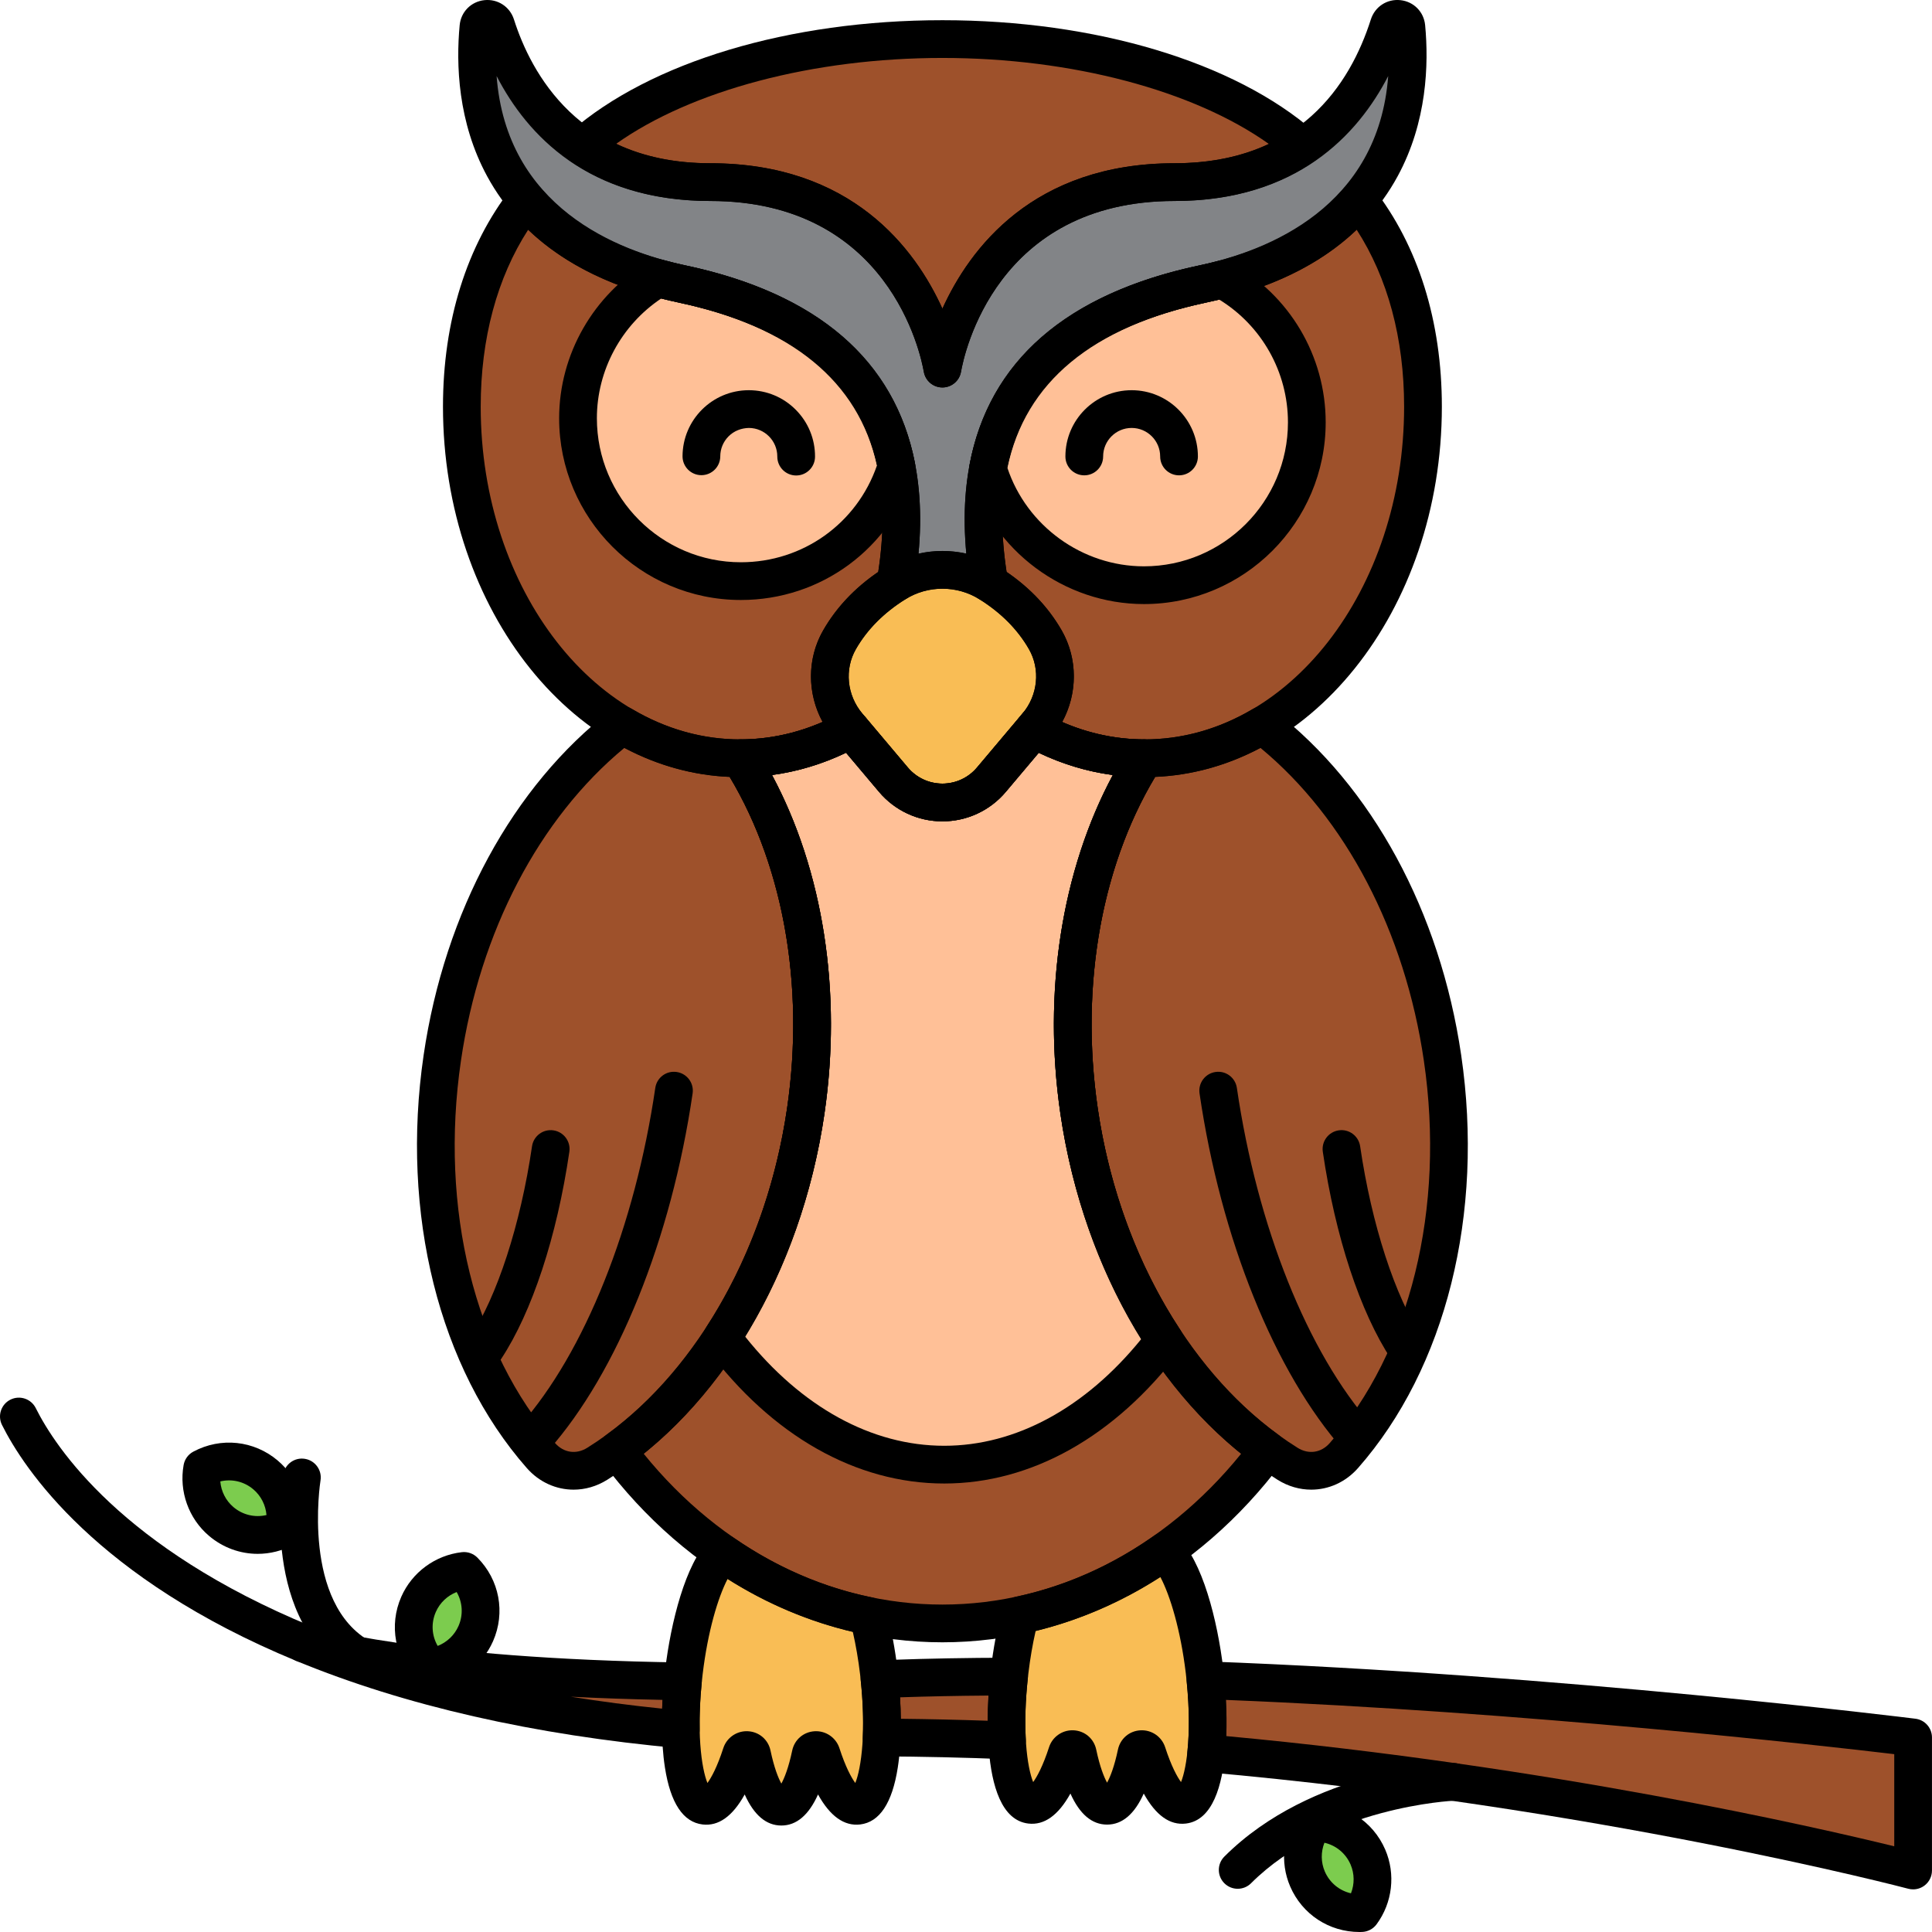
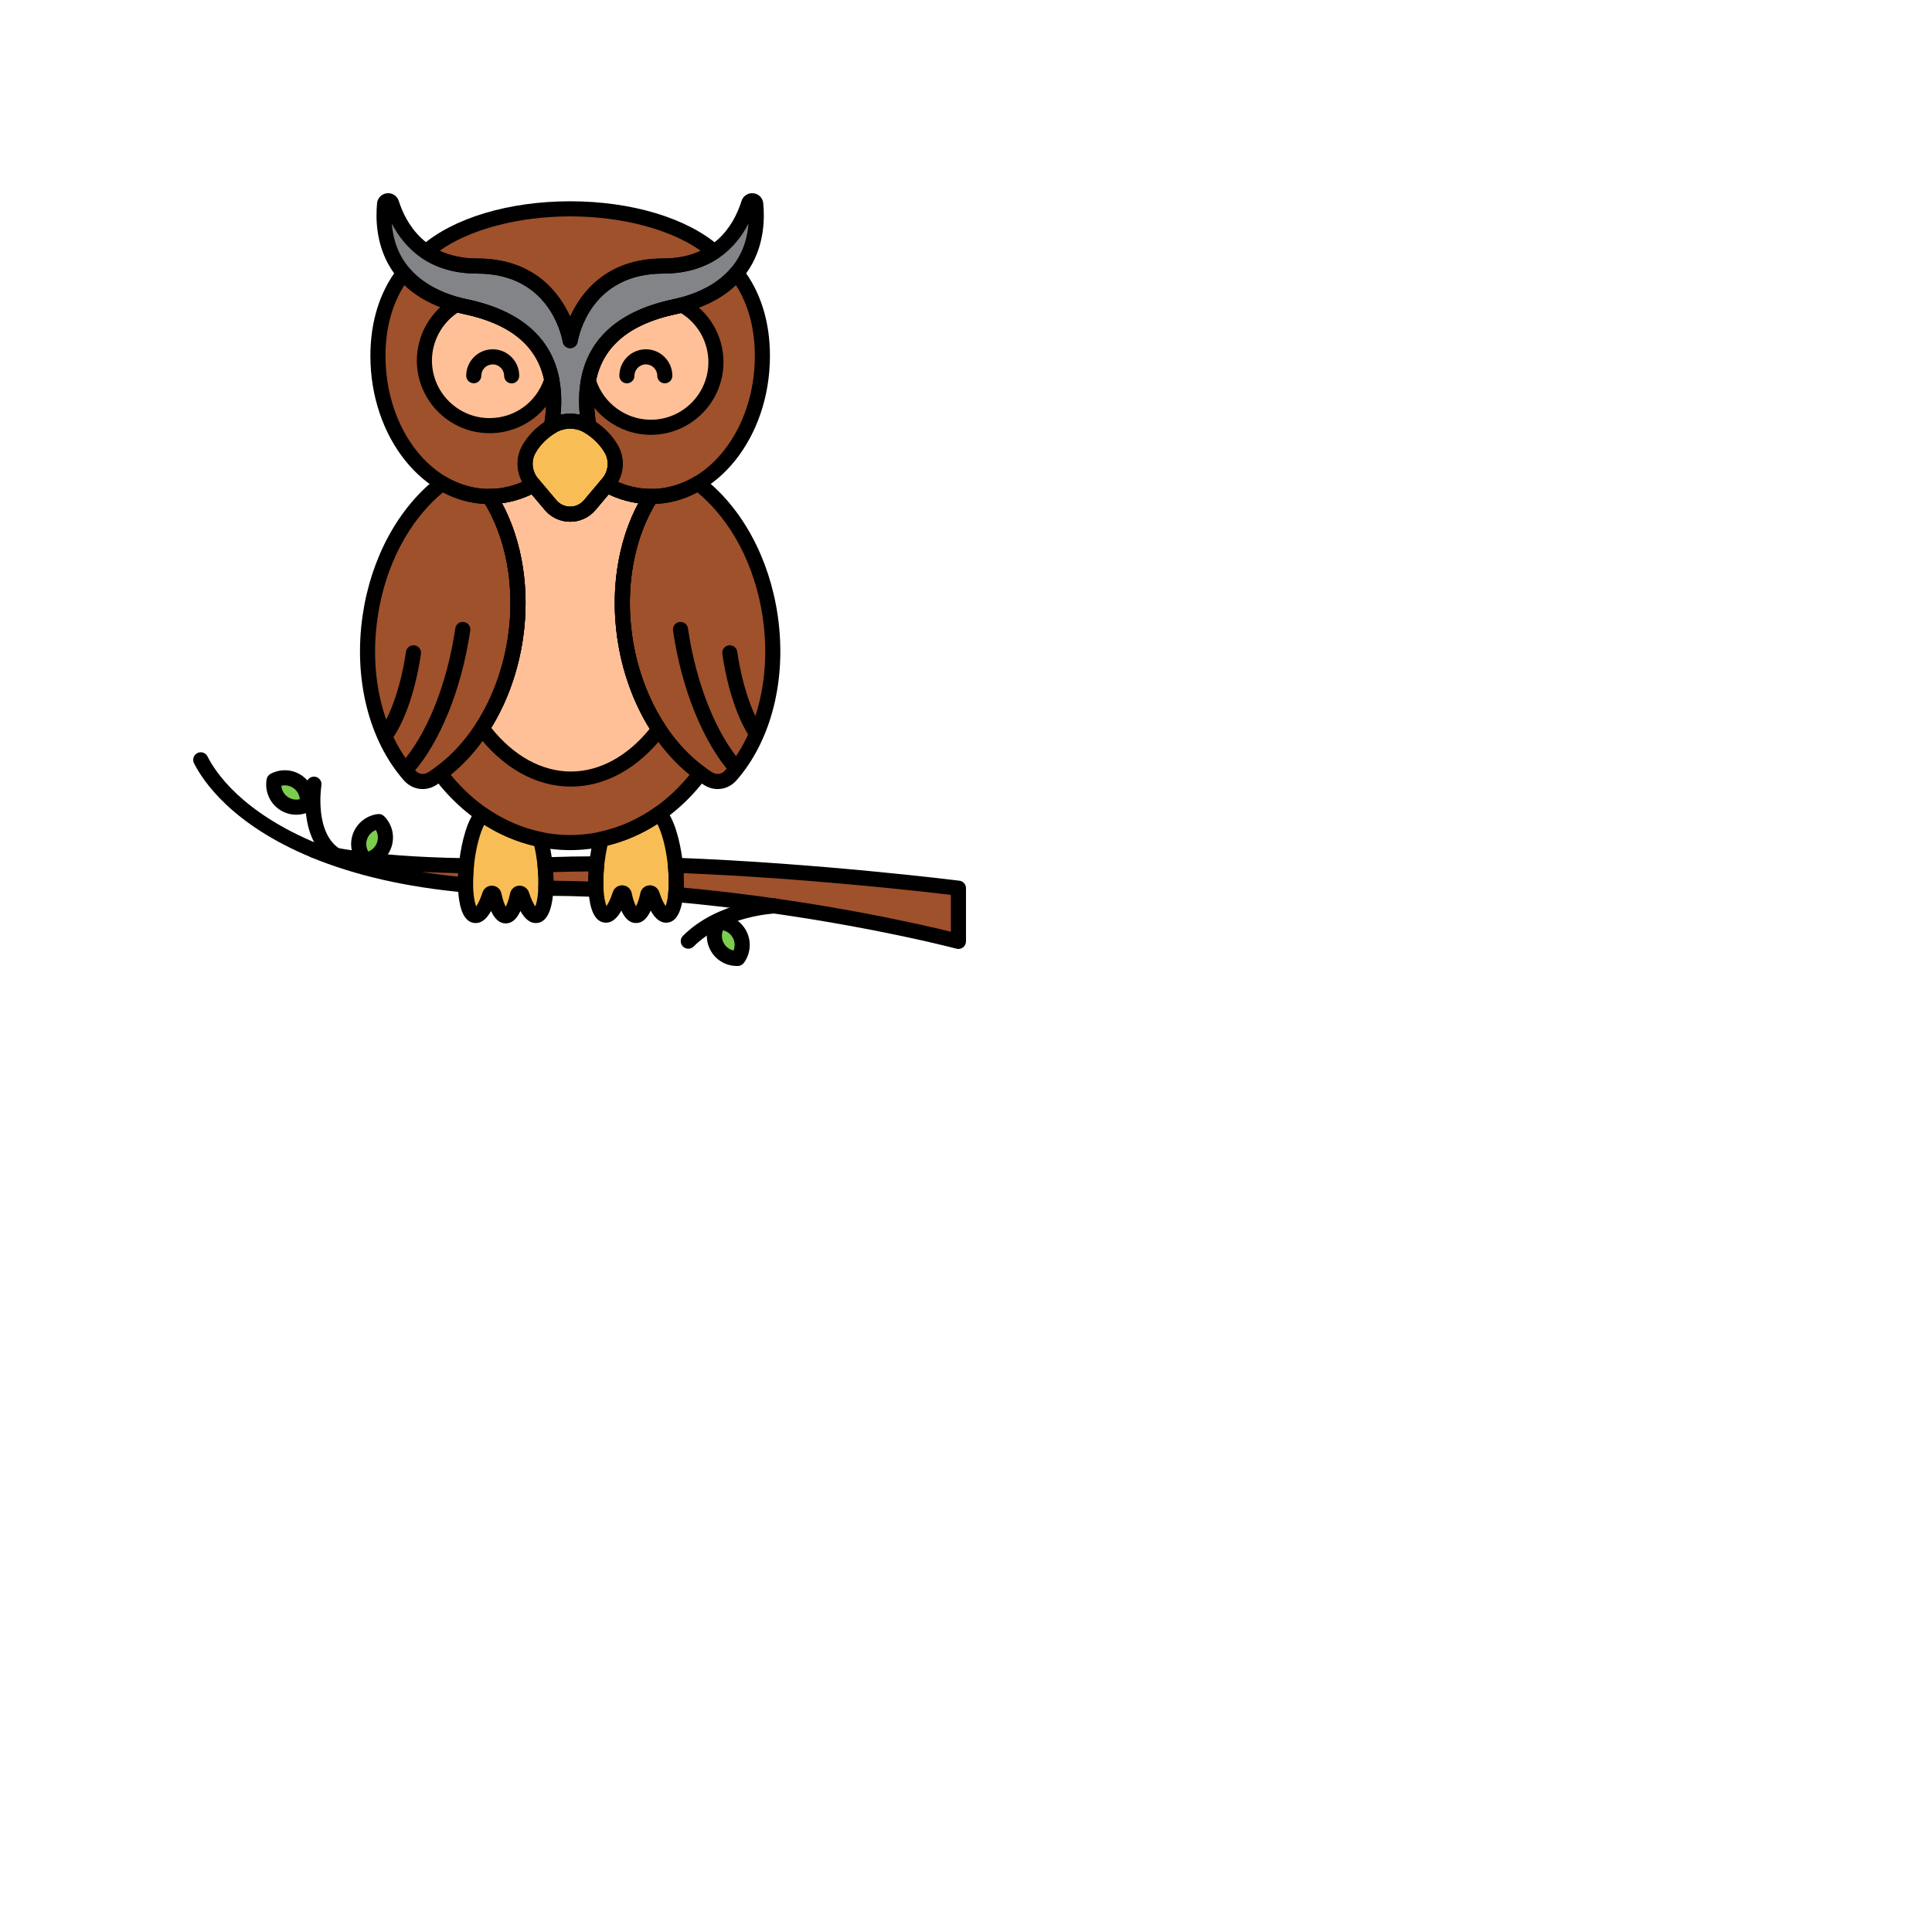
- <svg xmlns="http://www.w3.org/2000/svg" enable-background="new 0 0 256 256" height="512" viewBox="0 0 256 256" width="512">
+ <svg xmlns="http://www.w3.org/2000/svg" enable-background="new 0 0 512 512" height="100" viewBox="-64 -64 640 640" width="100">
  <path d="m26.792 194.557c2.64-1.416 5.984-1.167 8.404.89 2.108 1.793 2.971 4.5 2.516 7.041-2.64 1.416-5.984 1.167-8.404-.89-2.108-1.793-2.971-4.5-2.516-7.041z" fill="#7ccc4e" />
  <path d="m61.485 208.155c2.113 2.123 2.835 5.398 1.557 8.306-1.113 2.534-3.459 4.137-6.024 4.43-2.113-2.123-2.835-5.398-1.557-8.306 1.113-2.534 3.459-4.137 6.024-4.43z" fill="#7ccc4e" />
  <path d="m174.111 241.55c2.994-.101 5.883 1.602 7.142 4.518 1.097 2.541.672 5.351-.86 7.428-2.994.101-5.883-1.602-7.142-4.518-1.097-2.541-.673-5.351.86-7.428z" fill="#7ccc4e" />
  <g fill="#9e512b">
    <path d="m116.822 230.228c.1-2.318.015-4.948-.276-7.736.538-.018 1.056-.032 1.6-.052 5.042-.183 10.251-.272 15.556-.284-.331 3.07-.412 5.954-.273 8.448-5.476-.217-11.021-.348-16.607-.376z" />
    <path d="m159.735 222.64c47.377 1.743 93.763 7.579 93.763 7.579v17.632s-40.936-10.871-93.672-15.541c.284-2.718.27-6.059-.091-9.67z" />
    <path d="m40.238 217.776s13.968 4.504 50.252 5.012c-.225 2.259-.312 4.406-.276 6.367-20.664-1.873-37.115-6.075-49.976-11.379z" />
    <path d="m58.606 140.18c2.782-18.993 11.944-34.869 23.873-44.078 4.739 2.799 10.023 4.372 15.6 4.372.007 0 .014-.001.021-.001 7.712 12.123 11.275 28.933 8.665 46.761-3.068 20.95-13.888 38.136-27.636 46.732-2.48 1.551-5.517 1.106-7.448-1.091-10.706-12.178-16.143-31.745-13.075-52.695z" />
    <path d="m151.67 100.473c5.577 0 10.861-1.572 15.601-4.372 11.929 9.21 21.091 25.086 23.873 44.078 3.068 20.95-2.37 40.517-13.075 52.694-1.931 2.197-4.968 2.642-7.448 1.091-13.747-8.596-24.567-25.782-27.636-46.732-2.611-17.828.952-34.638 8.665-46.76.006 0 .013.001.02.001z" />
    <path d="m106.764 147.233c2.611-17.828-.953-34.638-8.665-46.761 5.206-.004 10.148-1.395 14.636-3.86l5.65 6.703c3.391 4.023 9.588 4.023 12.979 0l6.035-7.159-.391.464c4.489 2.465 9.435 3.849 14.642 3.853-7.712 12.123-11.275 28.933-8.665 46.76 2.868 19.585 12.513 35.877 24.989 44.94-10.47 14.048-25.89 22.941-43.099 22.941-17.21 0-32.629-8.893-43.099-22.941 12.475-9.063 22.12-25.355 24.988-44.94z" />
    <path d="m94.105 24.131c-7.27 0-12.772-1.924-16.937-4.729.007-.005.014-.011.021-.016 9.701-8.509 27.423-14.208 47.686-14.208s37.986 5.699 47.687 14.209c.007.005.013.01.02.015-4.166 2.806-9.667 4.729-16.937 4.729-25.989 0-30.476 23.026-30.77 24.711-.294-1.685-4.781-24.711-30.77-24.711z" />
    <path d="m137.398 96.156c2.712-3.217 3.195-7.743 1.111-11.38-1.416-2.471-3.712-5.185-7.423-7.502-2.637-15.417.317-33.712 28.335-39.655 10.102-2.143 16.545-6.286 20.608-11.119 5.315 6.821 8.523 16.066 8.523 27.384 0 25.73-16.513 46.589-36.883 46.589-5.215 0-10.168-1.385-14.663-3.853z" />
    <path d="m69.72 26.5c4.063 4.832 10.507 8.976 20.609 11.119 28.016 5.943 30.972 24.238 28.336 39.654-3.712 2.317-6.008 5.032-7.424 7.503-2.084 3.636-1.601 8.162 1.111 11.38l.385.457c-4.494 2.468-9.443 3.861-14.657 3.861-20.37 0-36.882-20.858-36.882-46.589-.002-11.319 3.207-20.564 8.522-27.385z" />
  </g>
  <path d="m63.399 3.569c.122-1.293 1.929-1.465 2.324-.227 2.474 7.765 9.447 20.79 28.382 20.79 25.989 0 30.476 23.026 30.77 24.711.294-1.684 4.781-24.711 30.77-24.711 18.935 0 25.908-13.025 28.382-20.79.395-1.238 2.201-1.066 2.324.227.917 9.693-.864 28.521-26.929 34.05-28.017 5.943-30.973 24.238-28.336 39.654-.017-.011-.035-.022-.052-.033-3.753-2.33-8.563-2.33-12.316 0l-.052.033c2.637-15.417-.32-33.712-28.336-39.654-26.067-5.529-27.848-24.357-26.931-34.05z" fill="#828487" />
  <path d="m98.1 100.472c5.206-.004 10.148-1.395 14.636-3.86l5.65 6.703c3.391 4.023 9.588 4.023 12.979 0l6.035-7.159-.391.464c4.489 2.465 9.435 3.849 14.642 3.853-7.712 12.123-11.275 28.933-8.665 46.76 1.688 11.524 5.734 21.892 11.311 30.334-7.79 10.268-17.997 16.507-29.182 16.507-11.307 0-21.617-6.371-29.438-16.839 5.463-8.381 9.424-18.629 11.089-30.001 2.609-17.829-.954-34.639-8.666-46.762z" fill="#ffc097" />
  <path d="m159.421 37.619c.864-.183 1.696-.383 2.508-.595 6.692 3.665 11.231 10.77 11.231 18.938 0 11.918-9.662 21.58-21.58 21.58-9.772 0-18.016-6.499-20.673-15.407 1.986-10.693 9.437-20.47 28.514-24.516z" fill="#ffc097" />
  <path d="m87.214 36.853c1.002.274 2.03.535 3.114.766 18.89 4.007 26.382 13.631 28.456 24.201-2.726 8.794-10.924 15.182-20.615 15.182-11.918 0-21.58-9.662-21.58-21.58 0-7.914 4.273-14.813 10.625-18.569z" fill="#ffc097" />
  <path d="m95.764 205.795c5.841 4.052 12.353 6.921 19.297 8.327.582 2.227 1.064 4.739 1.386 7.427 1.135 9.467-.104 17.4-2.767 17.719-1.636.196-3.427-2.528-4.829-6.853-.235-.725-1.278-.687-1.435.059-.885 4.197-2.293 6.917-3.882 6.917s-2.998-2.719-3.882-6.917c-.157-.746-1.2-.784-1.435-.059-1.402 4.324-3.194 7.049-4.829 6.853-2.662-.319-3.901-8.252-2.767-17.719.892-7.454 2.991-13.617 5.143-15.754z" fill="#f9bd55" />
  <path d="m135.162 214.014c6.907-1.469 13.383-4.373 19.183-8.463 2.193 2.023 4.352 8.285 5.262 15.875 1.135 9.467-.104 17.4-2.767 17.719-1.636.196-3.427-2.528-4.829-6.853-.235-.725-1.278-.687-1.435.059-.885 4.197-2.293 6.917-3.882 6.917s-2.998-2.719-3.882-6.917c-.157-.746-1.2-.784-1.435-.059-1.402 4.324-3.194 7.049-4.829 6.853-2.662-.319-3.901-8.252-2.767-17.719.32-2.682.802-5.188 1.381-7.412z" fill="#f9bd55" />
  <path d="m111.24 84.776c1.411-2.461 3.69-5.164 7.375-7.475 3.812-2.39 8.707-2.39 12.519 0 3.685 2.311 5.965 5.014 7.375 7.475 2.084 3.636 1.601 8.162-1.111 11.38l-6.035 7.159c-3.391 4.023-9.588 4.023-12.979 0l-6.035-7.159c-2.71-3.218-3.193-7.744-1.109-11.38z" fill="#f9bd55" />
  <path d="m40.236 220.277c-.317 0-.64-.061-.952-.189-26.585-10.964-36.143-25.523-39.019-31.274-.617-1.235-.117-2.737 1.118-3.354 1.235-.616 2.737-.117 3.354 1.118 2.624 5.248 11.428 18.568 36.452 28.889 1.276.526 1.884 1.988 1.358 3.264-.396.963-1.328 1.546-2.311 1.546z" />
  <path d="m133.43 233.104c-.033 0-.066 0-.099-.002-5.572-.221-11.131-.347-16.521-.375-.68-.003-1.328-.283-1.797-.775s-.717-1.153-.688-1.832c.096-2.24.004-4.788-.265-7.369-.072-.69.146-1.379.601-1.902s1.108-.833 1.801-.856l1.595-.051c4.858-.177 10.121-.273 15.64-.286h.006c.709 0 1.384.301 1.858.828.476.528.703 1.234.627 1.94-.307 2.842-.397 5.623-.263 8.042.039.703-.221 1.39-.714 1.893-.471.477-1.112.745-1.781.745zm-14.07-5.356c3.784.041 7.636.127 11.506.26.004-1.081.042-2.2.113-3.338-4.093.031-8.022.109-11.724.234.06.968.095 1.917.105 2.844z" />
  <path d="m253.498 250.351c-.215 0-.43-.027-.642-.083-.407-.108-41.356-10.873-93.251-15.467-.667-.059-1.283-.383-1.709-.9s-.626-1.184-.557-1.85c.275-2.634.243-5.802-.093-9.161-.072-.719.17-1.434.665-1.96.494-.526 1.188-.808 1.914-.787 46.945 1.728 93.519 7.539 93.984 7.597 1.25.157 2.188 1.22 2.188 2.48v17.632c0 .776-.36 1.508-.976 1.981-.441.339-.978.518-1.523.518zm-91.009-20.309c42.966 3.987 78.098 12.053 88.509 14.603v-12.21c-9.515-1.133-48.569-5.58-88.556-7.188.09 1.67.106 3.281.047 4.795z" />
  <path d="m90.213 231.655c-.075 0-.15-.003-.226-.01-19.286-1.748-36.344-5.636-50.703-11.557-1.241-.512-1.856-1.912-1.394-3.172.462-1.259 1.832-1.928 3.11-1.52.138.044 14.207 4.398 49.524 4.893.7.01 1.363.312 1.83.834s.692 1.216.623 1.913c-.21 2.115-.299 4.158-.265 6.074.013.71-.277 1.392-.797 1.876-.464.431-1.073.669-1.702.669zm-14.577-6.832c3.92.629 7.955 1.157 12.103 1.582.014-.384.031-.772.053-1.162-4.388-.087-8.434-.232-12.156-.42z" />
  <path d="m164.002 250.273c-.64 0-1.279-.244-1.768-.732-.977-.976-.977-2.559 0-3.535 11.561-11.561 29.487-12.37 30.245-12.398 1.372-.06 2.541 1.023 2.593 2.403.053 1.378-1.022 2.539-2.4 2.593-.166.007-16.751.786-26.902 10.938-.489.487-1.128.731-1.768.731z" />
  <path d="m48 222.273c-.404 0-.814-.098-1.195-.306-12.418-6.774-9.403-25.799-9.269-26.606.227-1.361 1.51-2.287 2.877-2.055 1.361.227 2.281 1.513 2.055 2.874-.03.184-2.557 16.331 6.731 21.397 1.212.661 1.659 2.18.998 3.392-.454.833-1.312 1.304-2.197 1.304z" />
  <path d="m34.147 205.893c-2.314 0-4.602-.811-6.459-2.39-2.697-2.293-3.983-5.89-3.357-9.387.135-.752.606-1.401 1.279-1.762 3.653-1.959 8.051-1.493 11.205 1.188 2.697 2.294 3.983 5.891 3.357 9.387-.135.752-.606 1.401-1.279 1.762-1.501.807-3.13 1.202-4.746 1.202zm-4.956-9.598c.108 1.304.723 2.537 1.736 3.399 1.237 1.052 2.861 1.422 4.384 1.056-.108-1.304-.722-2.537-1.736-3.399-1.237-1.052-2.859-1.421-4.384-1.056z" />
  <path d="m57.019 223.391c-.661 0-1.3-.262-1.772-.736-2.925-2.938-3.739-7.286-2.075-11.075 1.424-3.242 4.5-5.505 8.029-5.909.758-.086 1.517.179 2.055.72 2.925 2.938 3.74 7.285 2.075 11.075-1.424 3.242-4.501 5.506-8.029 5.909-.094.011-.189.016-.283.016zm3.489-12.439c-1.218.478-2.223 1.42-2.758 2.638-.653 1.487-.542 3.147.246 4.503 1.218-.478 2.223-1.42 2.758-2.638.653-1.487.541-3.146-.246-4.503z" />
  <path d="m180.128 256c-4.003 0-7.578-2.337-9.172-6.031-1.403-3.251-.965-7.046 1.144-9.903.454-.614 1.163-.988 1.927-1.014 4.16-.141 7.882 2.225 9.521 6.025 1.403 3.25.965 7.044-1.144 9.902-.453.615-1.163.989-1.927 1.015-.117.004-.233.006-.349.006zm-4.635-11.829c-.479 1.216-.475 2.594.053 3.816.645 1.491 1.936 2.54 3.464 2.887.48-1.217.475-2.594-.052-3.816-.645-1.491-1.936-2.539-3.465-2.887z" />
  <path d="m76.002 197.387c-2.297 0-4.545-.981-6.199-2.863-11.638-13.237-16.749-33.688-13.671-54.707 2.785-19.013 11.831-35.668 24.819-45.695.809-.625 1.917-.694 2.799-.174 4.508 2.663 9.313 4.016 14.284 4.024.023 0 .045-.001.066-.001.855 0 1.65.437 2.109 1.158 8.331 13.095 11.622 30.76 9.029 48.465-3.079 21.018-13.839 39.144-28.784 48.489-1.401.877-2.937 1.304-4.452 1.304zm-14.923-56.845c-2.868 19.585 1.797 38.531 12.479 50.681 1.129 1.284 2.794 1.529 4.246.623 13.717-8.577 23.619-25.39 26.487-44.975 2.347-16.027-.423-31.947-7.604-43.927-4.839-.207-9.523-1.495-13.961-3.84-11.287 9.337-19.142 24.334-21.647 41.438z" />
  <path d="m70.818 193.002c-.589 0-1.18-.207-1.656-.628-1.034-.915-1.13-2.495-.215-3.529 8.507-9.613 15.191-26.32 17.882-44.69.2-1.366 1.46-2.316 2.836-2.111 1.366.2 2.312 1.47 2.111 2.836-2.825 19.292-9.96 36.967-19.085 47.279-.493.558-1.181.843-1.873.843z" />
  <path d="m64.307 181.205c-.472 0-.95-.134-1.374-.413-1.153-.76-1.471-2.311-.711-3.463 3.661-5.552 6.753-15.062 8.273-25.44.2-1.366 1.467-2.312 2.836-2.111 1.366.2 2.312 1.47 2.111 2.836-1.645 11.231-4.942 21.243-9.046 27.467-.48.728-1.277 1.124-2.089 1.124z" />
  <path d="m179.903 193.002c-.691 0-1.379-.285-1.873-.843-9.125-10.312-16.26-27.986-19.085-47.279-.2-1.366.745-2.636 2.111-2.836 1.369-.206 2.637.746 2.836 2.111 2.69 18.37 9.375 35.077 17.882 44.69.915 1.034.818 2.614-.216 3.529-.475.421-1.066.628-1.655.628z" />
  <path d="m186.414 181.205c-.812 0-1.608-.396-2.089-1.125-4.104-6.225-7.4-16.237-9.046-27.467-.2-1.366.745-2.636 2.111-2.836 1.37-.205 2.635.746 2.836 2.111 1.52 10.377 4.612 19.887 8.272 25.44.761 1.153.441 2.704-.711 3.463-.423.28-.9.414-1.373.414z" />
  <path d="m173.746 197.387c-1.515 0-3.05-.427-4.451-1.303-14.945-9.345-25.706-27.472-28.784-48.489-2.593-17.706.698-35.371 9.029-48.464.459-.721 1.255-1.158 2.109-1.158h.021c4.986 0 9.808-1.354 14.329-4.024.88-.519 1.989-.452 2.799.174 12.988 10.027 22.034 26.683 24.818 45.695 3.078 21.018-2.032 41.469-13.67 54.707-1.655 1.881-3.903 2.862-6.2 2.862zm-20.684-94.444c-7.181 11.979-9.95 27.899-7.604 43.927 2.868 19.584 12.771 36.397 26.487 44.975 1.452.908 3.117.662 4.245-.622 10.683-12.15 15.347-31.096 12.479-50.681-2.505-17.104-10.359-32.101-21.646-41.438-4.439 2.345-9.122 3.633-13.961 3.839z" />
  <path d="m124.875 217.614c-17.322 0-33.761-8.729-45.104-23.947-.399-.536-.568-1.209-.467-1.87s.461-1.254 1.002-1.646c12.365-8.983 21.331-25.162 23.985-43.28 2.421-16.536-.604-32.958-8.301-45.057-.49-.77-.521-1.745-.083-2.544.438-.8 1.278-1.297 2.19-1.298 4.63-.003 9.15-1.198 13.434-3.551 1.044-.573 2.348-.33 3.115.58l5.65 6.703c1.14 1.353 2.809 2.129 4.578 2.129s3.438-.776 4.579-2.129l5.61-6.657c.011-.013.022-.026.033-.04l.392-.464c.89-1.054 2.466-1.188 3.522-.298.316.267.55.596.698.955 3.829 1.838 7.839 2.771 11.942 2.773.912 0 1.751.498 2.19 1.298.438.799.406 1.774-.083 2.544-7.696 12.097-10.722 28.52-8.301 45.056 2.653 18.117 11.619 34.296 23.985 43.28.54.393.901.986 1.002 1.646s-.067 1.334-.467 1.87c-11.341 15.218-27.781 23.947-45.101 23.947zm-39.583-24.988c10.303 12.734 24.604 19.988 39.583 19.988 14.978 0 29.279-7.253 39.583-19.988-12.368-9.99-21.249-26.611-23.946-45.031-2.364-16.146.164-32.258 6.945-44.9-3.361-.447-6.646-1.431-9.818-2.944l-4.362 5.175c-2.092 2.482-5.154 3.906-8.401 3.906-3.247 0-6.309-1.424-8.4-3.907l-4.368-5.182c-3.174 1.515-6.457 2.5-9.813 2.949 6.781 12.644 9.311 28.756 6.946 44.902-2.701 18.422-11.581 35.042-23.949 45.032zm21.473-45.393h.01z" />
  <path d="m103.534 241.891c-2.005 0-3.631-1.38-4.858-4.114-1.603 2.893-3.465 4.226-5.586 3.974-2.573-.308-4.249-2.84-4.98-7.526-.557-3.566-.547-8.174.028-12.973.75-6.26 2.685-14.074 5.865-17.231.855-.849 2.195-.968 3.186-.28 5.69 3.947 11.87 6.616 18.368 7.931.936.189 1.682.895 1.923 1.818.638 2.441 1.125 5.053 1.45 7.761.575 4.799.585 9.407.028 12.973-.731 4.686-2.407 7.218-4.979 7.526-2.112.25-3.983-1.082-5.587-3.974-1.227 2.735-2.853 4.115-4.858 4.115zm-9.376-4.919h.01zm4.775-7.579c.057 0 .114.002.172.005 1.483.078 2.686 1.108 2.992 2.562.481 2.282 1.031 3.643 1.437 4.376.405-.733.955-2.095 1.436-4.376.307-1.454 1.509-2.483 2.992-2.562 1.47-.077 2.814.847 3.268 2.248.806 2.486 1.579 3.896 2.1 4.612.778-1.891 1.53-6.946.635-14.41-.232-1.942-.555-3.824-.962-5.615-5.818-1.364-11.385-3.716-16.595-7.012-1.281 2.467-2.626 6.963-3.304 12.626-.895 7.464-.144 12.519.635 14.41.521-.716 1.294-2.125 2.1-4.612.434-1.346 1.692-2.252 3.094-2.252z" />
  <path d="m146.693 241.769c-2.005 0-3.631-1.38-4.857-4.115-1.604 2.893-3.475 4.229-5.586 3.975-7.1-.852-5.192-18.491-4.952-20.499.323-2.7.81-5.306 1.445-7.745.238-.916.974-1.619 1.899-1.815 6.49-1.38 12.635-4.092 18.262-8.061.962-.681 2.27-.594 3.136.206 3.284 3.03 5.278 10.983 6.049 17.416.24 2.008 2.147 19.647-4.95 20.499-2.126.252-3.984-1.081-5.588-3.974-1.227 2.733-2.852 4.113-4.858 4.113zm-9.375-4.919h.01zm4.775-7.58c.057 0 .113.001.17.004 1.484.078 2.688 1.107 2.994 2.562.481 2.282 1.031 3.643 1.437 4.377.405-.734.956-2.095 1.437-4.376.307-1.455 1.51-2.484 2.993-2.562 1.493-.075 2.813.849 3.267 2.25.806 2.485 1.578 3.893 2.1 4.609.778-1.891 1.529-6.946.635-14.41-.688-5.744-2.08-10.326-3.371-12.759-5.168 3.327-10.711 5.723-16.527 7.143-.408 1.793-.73 3.676-.963 5.617-.895 7.464-.144 12.519.635 14.41.521-.717 1.294-2.126 2.101-4.612.432-1.346 1.689-2.253 3.092-2.253zm7.54 3.794c0 .001.001.003.001.004 0-.002-.001-.003-.001-.004zm-5.878-.002c0 .001-.001.002-.001.004 0-.002.001-.004.001-.004z" />
  <path d="m124.875 51.342c-1.215 0-2.254-.874-2.463-2.071-.404-2.317-4.627-22.64-28.307-22.64-7.086 0-13.254-1.735-18.334-5.156-.68-.458-1.092-1.22-1.104-2.04-.01-.768.333-1.495.925-1.976 10.594-9.258 29.009-14.782 49.282-14.782 20.275 0 38.694 5.527 49.288 14.787.589.48.93 1.205.919 1.971-.012.819-.424 1.582-1.104 2.039-5.079 3.421-11.247 5.156-18.333 5.156-23.673 0-27.903 20.323-28.307 22.64-.209 1.198-1.248 2.072-2.462 2.072zm-43.247-32.275c3.612 1.704 7.793 2.564 12.477 2.564 18.762 0 27.178 11.337 30.771 19.269 3.593-7.931 12.01-19.269 30.769-19.269 4.684 0 8.864-.861 12.477-2.564-9.971-7.083-26.112-11.389-43.247-11.389s-33.276 4.306-43.247 11.389z" />
  <path d="m151.67 102.973c-5.498 0-10.837-1.4-15.866-4.162-.657-.361-1.118-.998-1.255-1.734-.137-.737.064-1.497.548-2.07l.39-.462c2.044-2.424 2.387-5.85.854-8.525-1.492-2.602-3.706-4.831-6.579-6.625-.604-.378-1.02-.996-1.14-1.699-3.898-22.789 6.573-37.493 30.281-42.522 8.535-1.811 14.999-5.27 19.214-10.282.485-.578 1.21-.92 1.96-.891.754.014 1.462.368 1.925.963 5.922 7.601 9.052 17.601 9.052 28.921-.001 27.067-17.668 49.088-39.384 49.088zm-10.927-7.301c3.521 1.528 7.186 2.301 10.927 2.301 18.959 0 34.383-19.778 34.383-44.089 0-9.026-2.167-17.066-6.293-23.451-4.847 4.631-11.498 7.865-19.82 9.631-20.846 4.422-29.544 16.112-26.562 35.72 3.116 2.126 5.568 4.729 7.301 7.748 2.152 3.758 2.118 8.375.064 12.14z" />
  <path d="m98.079 102.973c-21.715 0-39.382-22.021-39.382-49.089 0-11.32 3.13-21.32 9.051-28.921.464-.595 1.171-.949 1.925-.963.756-.034 1.475.313 1.96.891 4.215 5.012 10.68 8.472 19.214 10.282 23.708 5.029 34.179 19.733 30.281 42.522-.121.703-.536 1.322-1.141 1.699-2.874 1.794-5.087 4.023-6.579 6.625-1.533 2.675-1.19 6.101.854 8.525l.385.457c.483.573.683 1.333.546 2.069-.137.737-.597 1.373-1.254 1.734-5.037 2.766-10.374 4.169-15.86 4.169zm-28.09-72.539c-4.126 6.384-6.293 14.425-6.293 23.451 0 24.311 15.424 44.089 34.382 44.089 3.734 0 7.397-.775 10.923-2.309-2.05-3.764-2.082-8.377.069-12.131 1.731-3.02 4.184-5.623 7.302-7.749 2.981-19.608-5.717-31.298-26.562-35.72-8.323-1.766-14.973-5-19.821-9.631z" />
  <path d="m124.875 108.833c-3.247 0-6.309-1.424-8.401-3.907l-6.035-7.159c-3.391-4.025-3.941-9.745-1.368-14.234 1.899-3.312 4.663-6.122 8.216-8.351 4.609-2.89 10.565-2.89 15.175 0 3.553 2.228 6.316 5.037 8.217 8.35 2.572 4.491 2.022 10.211-1.368 14.234l-6.035 7.159c-2.092 2.484-5.155 3.908-8.401 3.908zm-11.466-22.813c-1.533 2.674-1.189 6.101.854 8.525l6.035 7.159c1.14 1.353 2.809 2.129 4.578 2.129s3.438-.776 4.579-2.129l6.034-7.159c2.043-2.424 2.386-5.85.854-8.525-1.487-2.593-3.686-4.813-6.535-6.6-2.995-1.878-6.866-1.879-9.862 0-2.853 1.786-5.051 4.007-6.537 6.6z" />
  <path d="m151.58 80.042c-10.564 0-20.05-7.07-23.069-17.193-.113-.38-.134-.781-.062-1.171 2.571-13.846 12.816-22.764 30.453-26.505.824-.175 1.62-.365 2.395-.568.615-.162 1.272-.081 1.833.226 7.729 4.233 12.53 12.33 12.53 21.13 0 13.278-10.803 24.081-24.08 24.081zm-18.097-18.051c2.571 7.713 9.927 13.05 18.097 13.05 10.521 0 19.08-8.559 19.08-19.08 0-6.654-3.465-12.801-9.105-16.265-.528.128-1.065.251-1.615.368-15.202 3.225-24.099 10.6-26.457 21.927z" />
  <path d="m98.169 79.502c-13.278 0-24.08-10.802-24.08-24.08 0-8.458 4.542-16.398 11.853-20.721.583-.345 1.281-.438 1.933-.259 1.113.305 2.058.537 2.973.731 17.488 3.709 27.712 12.513 30.39 26.166.08.406.057.826-.065 1.221-3.143 10.133-12.387 16.942-23.004 16.942zm-10.547-39.954c-5.288 3.523-8.532 9.515-8.532 15.874 0 10.521 8.559 19.08 19.08 19.08 8.203 0 15.372-5.128 18.031-12.826-2.453-11.147-11.329-18.417-26.391-21.611-.702-.149-1.414-.317-2.188-.517z" />
  <path d="m105.496 63.004c-.002 0-.005 0-.008 0-1.38-.004-2.496-1.127-2.492-2.508.007-2.083-1.683-3.784-3.767-3.791-1 .021-1.96.387-2.675 1.098-.716.711-1.112 1.659-1.115 2.668-.004 1.378-1.123 2.492-2.5 2.492-.002 0-.005 0-.008 0-1.38-.004-2.496-1.127-2.492-2.508.016-4.831 3.951-8.75 8.778-8.75h.029c2.345.008 4.546.928 6.199 2.591 1.653 1.664 2.559 3.871 2.551 6.216-.004 1.379-1.123 2.492-2.5 2.492z" />
  <path d="m156.228 62.984c-1.381 0-2.5-1.119-2.5-2.5 0-2.083-1.695-3.779-3.779-3.779-2.083 0-3.778 1.695-3.778 3.779 0 1.381-1.119 2.5-2.5 2.5s-2.5-1.119-2.5-2.5c0-4.841 3.938-8.779 8.778-8.779s8.779 3.938 8.779 8.779c0 1.381-1.12 2.5-2.5 2.5z" />
  <path d="m131.085 79.773c-.468 0-.936-.131-1.346-.393-2.966-1.841-6.764-1.841-9.704-.016-.835.519-1.924.515-2.741-.033-.816-.549-1.261-1.51-1.095-2.479 3.464-20.253-5.168-32.286-26.39-36.788-12.138-2.575-20.637-8.199-25.262-16.716-3.894-7.171-4.127-14.842-3.638-20.015.167-1.761 1.511-3.123 3.268-3.312 1.776-.188 3.386.864 3.926 2.562 2.267 7.114 8.659 19.048 26 19.048 18.762 0 27.178 11.337 30.771 19.269 3.593-7.931 12.01-19.269 30.769-19.269 16.472 0 23.23-10.359 26-19.049.541-1.698 2.145-2.754 3.927-2.561 1.758.189 3.101 1.551 3.268 3.312.489 5.172.255 12.843-3.639 20.014-4.624 8.518-13.123 14.142-25.261 16.716-21.223 4.501-29.854 16.535-26.391 36.788.167.975-.257 1.958-1.082 2.504-.416.279-.899.418-1.38.418zm-65.282-69.699c1.307 17.326 15.85 23.149 25.044 25.099 22.169 4.703 32.764 17.866 30.858 38.189 2.088-.474 4.259-.475 6.337-.006-1.904-20.321 8.691-33.48 30.86-38.183 9.193-1.95 23.734-7.774 25.043-25.098-4.037 7.823-12.161 16.556-28.301 16.556-23.673 0-27.903 20.323-28.307 22.64-.209 1.197-1.248 2.07-2.463 2.07-1.215 0-2.254-.874-2.462-2.071-.404-2.317-4.627-22.64-28.307-22.64-16.142.001-24.265-8.733-28.302-16.556zm.085-6.27c0 .002 0 .001 0 0z" />
  <path d="m125.113 196.573c-11.679 0-22.844-6.337-31.441-17.843-.627-.84-.664-1.982-.091-2.861 5.454-8.366 9.157-18.394 10.71-28.998 2.421-16.536-.604-32.958-8.301-45.057-.49-.77-.521-1.745-.083-2.544.438-.8 1.278-1.297 2.19-1.298 4.63-.003 9.15-1.198 13.434-3.551 1.044-.573 2.348-.33 3.115.58l5.65 6.703c1.14 1.353 2.809 2.129 4.578 2.129s3.438-.776 4.579-2.129l5.61-6.657c.011-.013.022-.026.033-.04l.392-.464c.89-1.054 2.466-1.188 3.522-.298.316.267.55.596.698.955 3.829 1.838 7.839 2.771 11.942 2.773.912 0 1.751.498 2.19 1.298.438.799.406 1.774-.083 2.544-7.696 12.097-10.722 28.52-8.301 45.056 1.573 10.743 5.351 20.881 10.923 29.318.585.885.547 2.043-.094 2.889-8.557 11.282-19.628 17.495-31.172 17.495zm-26.389-19.481c7.463 9.353 16.781 14.481 26.389 14.481 9.48 0 18.701-5.01 26.118-14.151-5.438-8.728-9.135-19-10.721-29.827-2.364-16.146.164-32.258 6.945-44.9-3.361-.447-6.646-1.431-9.818-2.944l-4.362 5.175c-2.092 2.482-5.154 3.906-8.401 3.906-3.247 0-6.309-1.424-8.4-3.907l-4.368-5.182c-3.174 1.515-6.457 2.5-9.813 2.949 6.781 12.644 9.311 28.756 6.946 44.902-1.566 10.689-5.191 20.847-10.515 29.498z" />
</svg>
